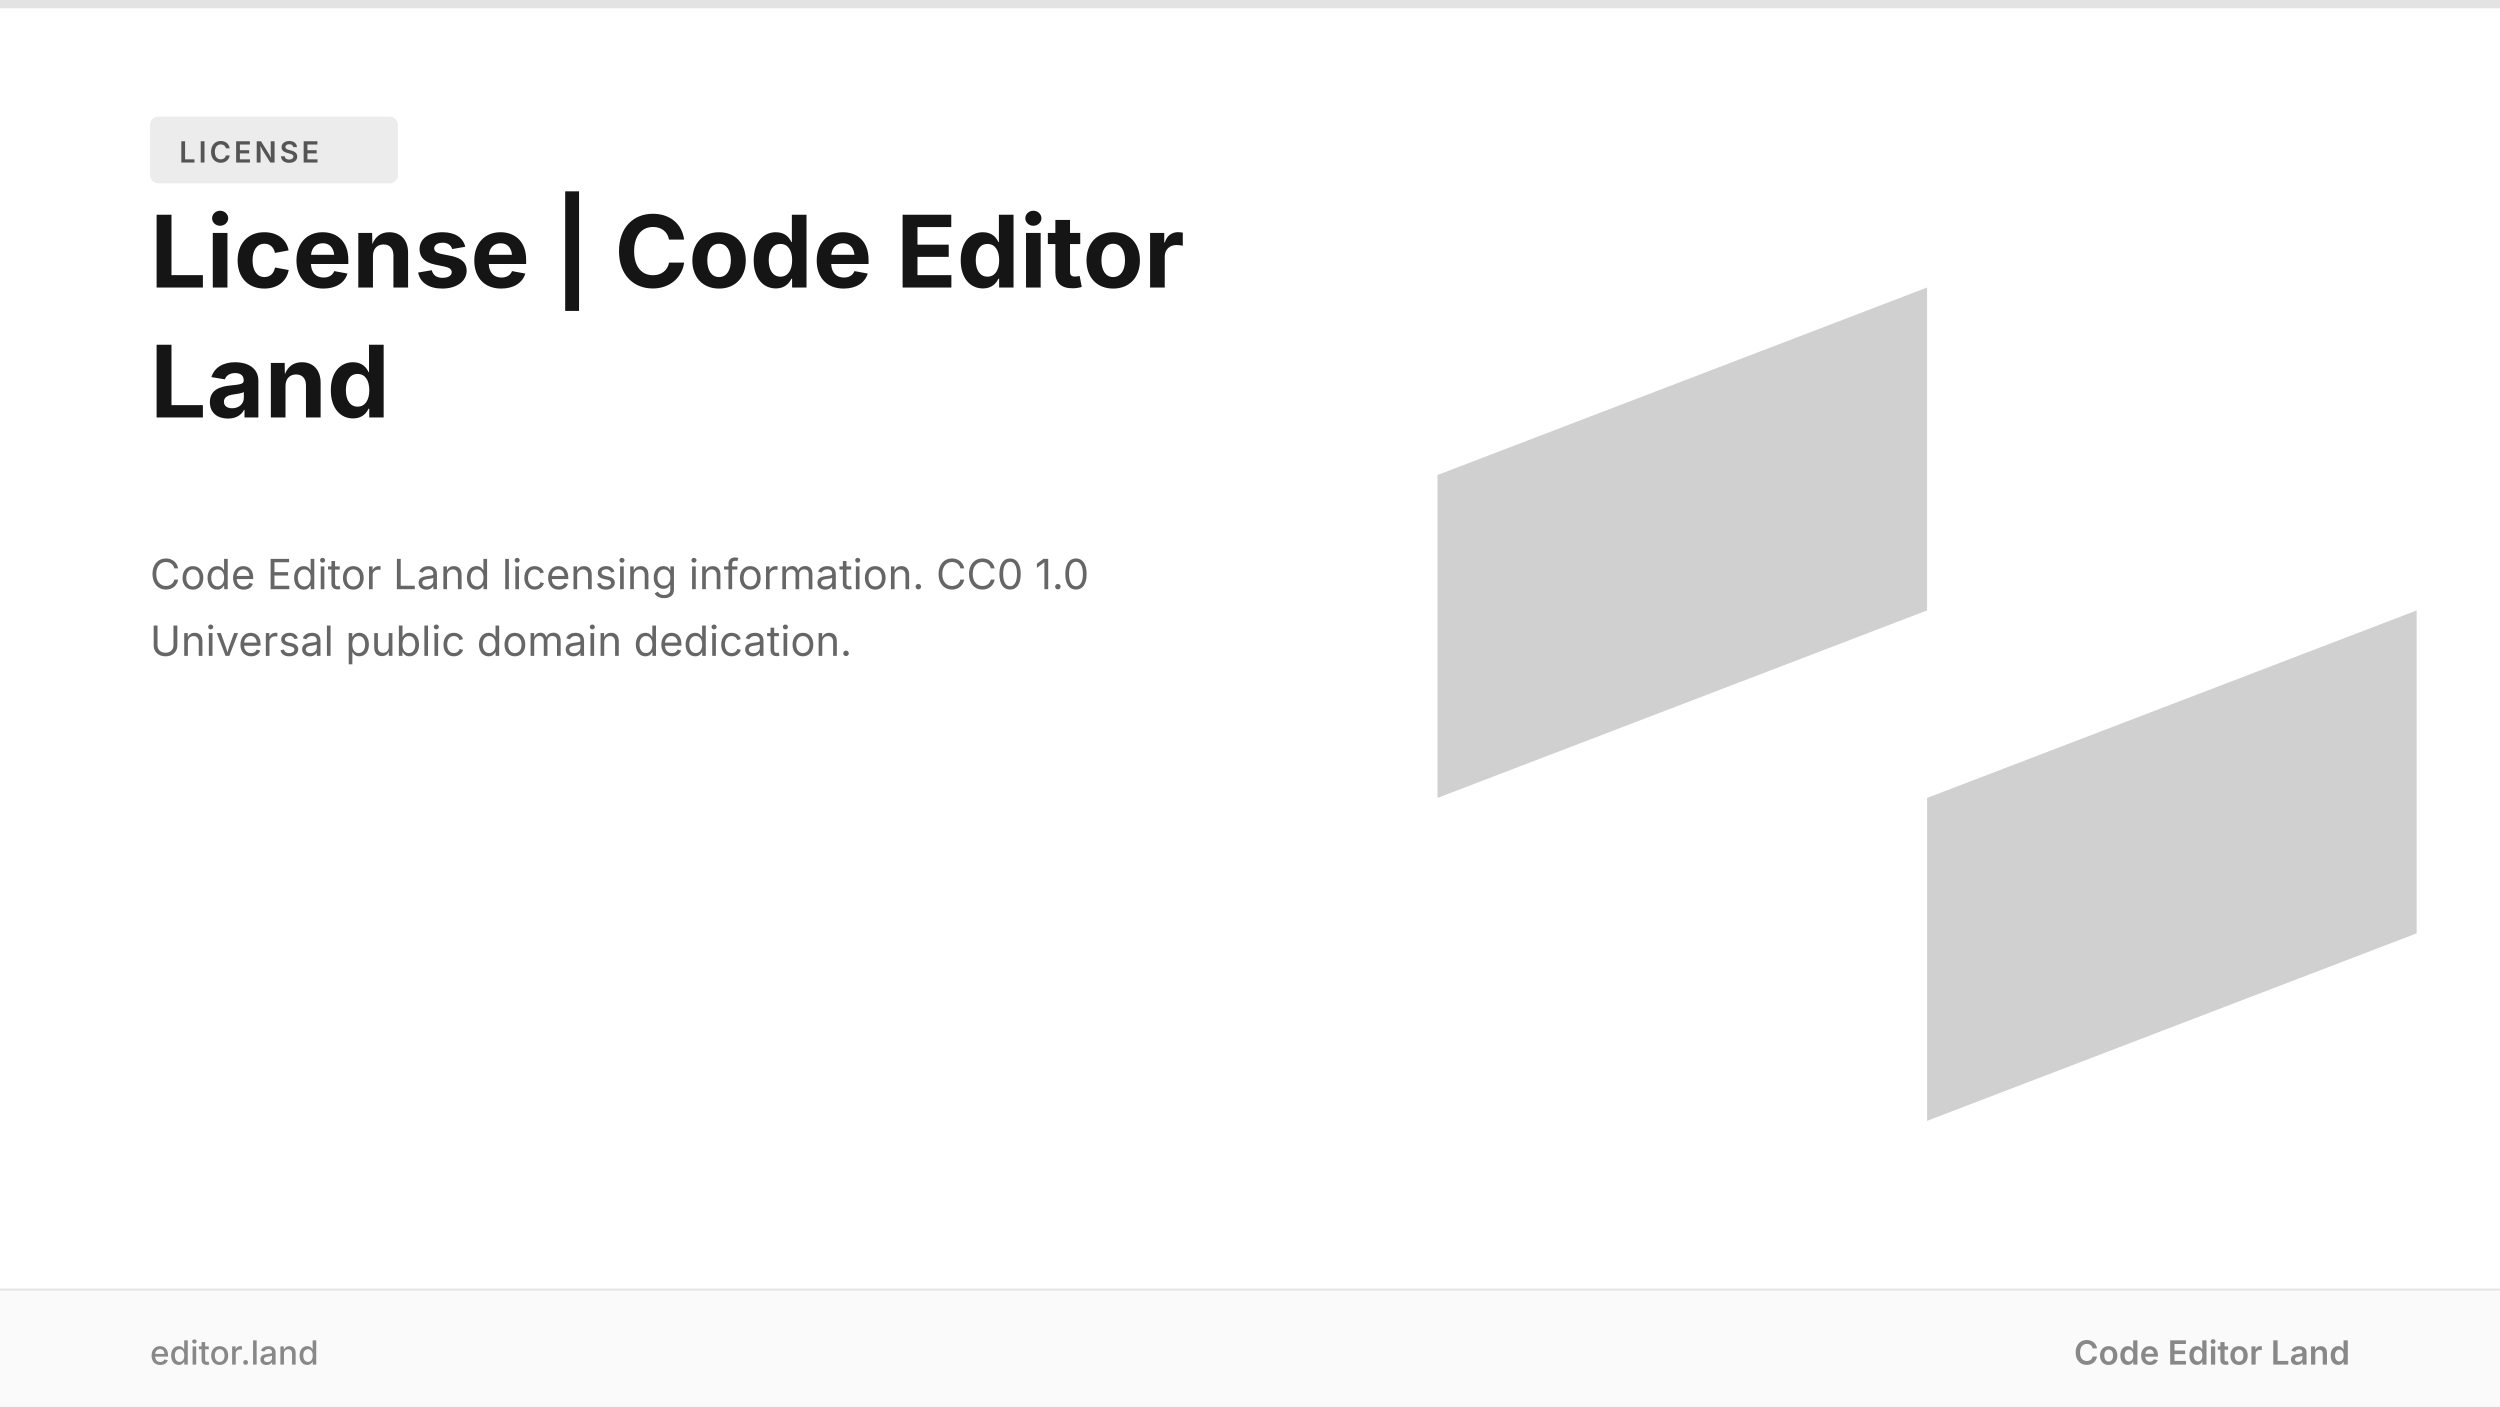
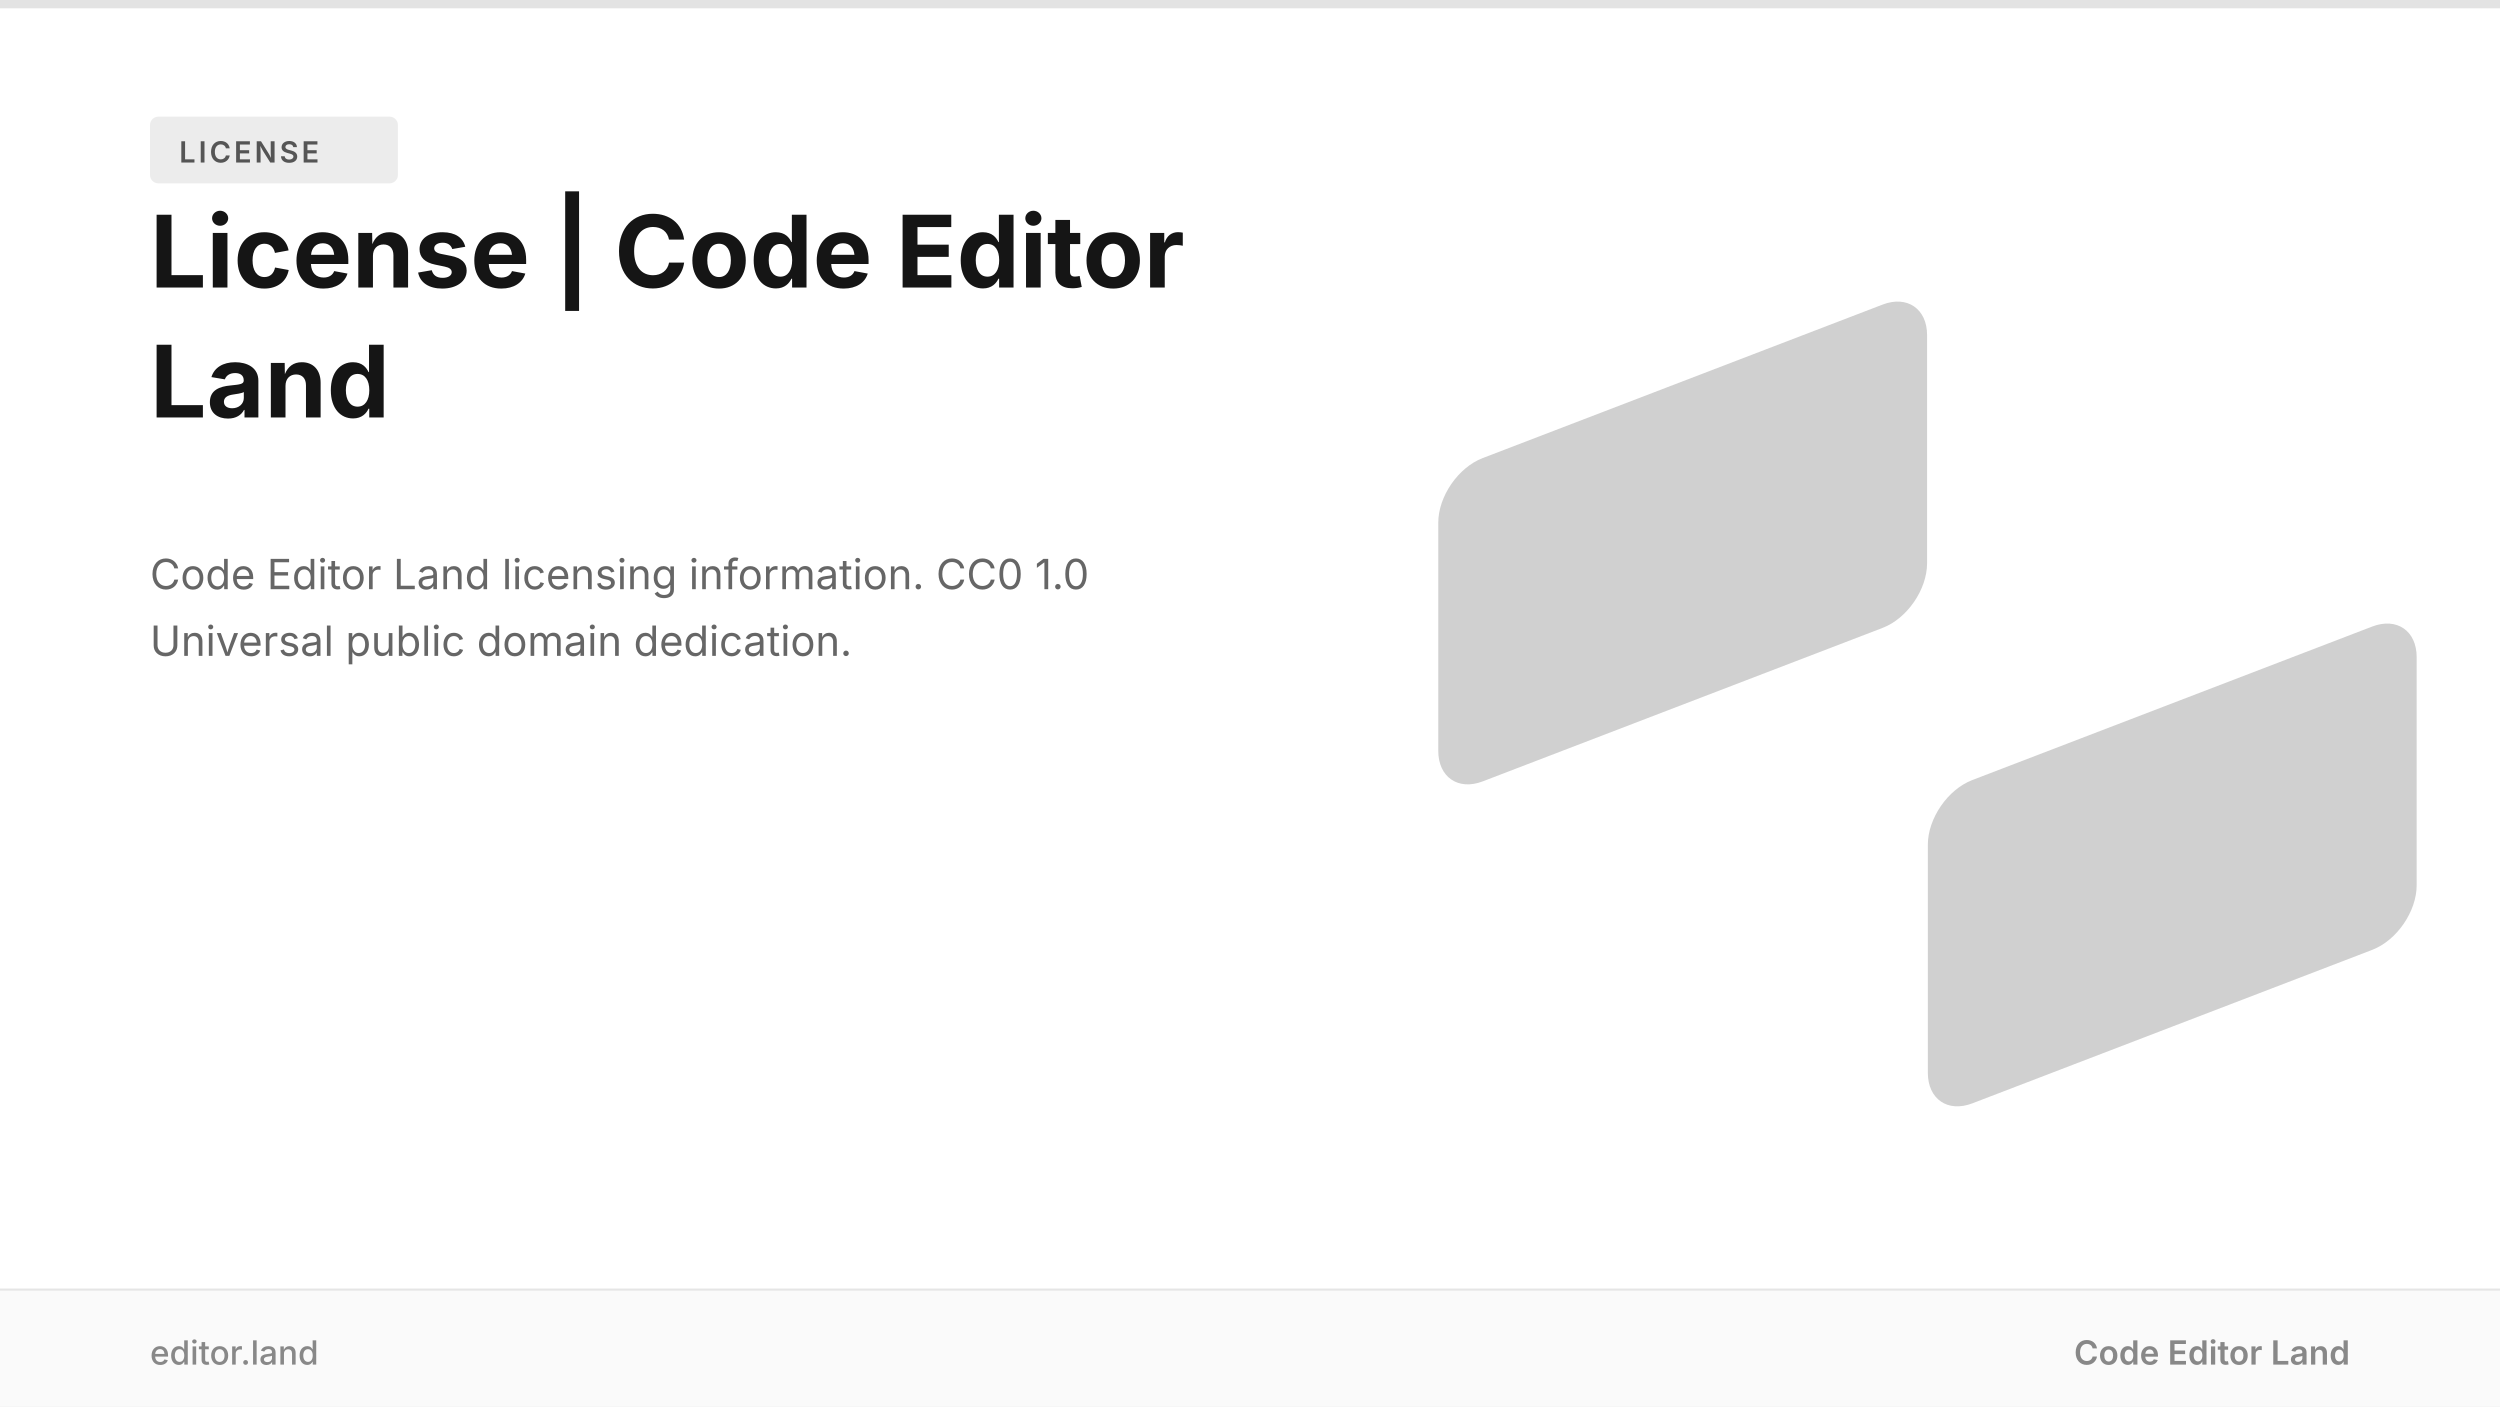
<svg xmlns="http://www.w3.org/2000/svg" width="1200" height="675" viewBox="0 0 1200 675">
  <path fill="#fff" d="M0 0h1200v675H0z" />
  <path fill="#151515" fill-opacity=".12" d="M0 0h1200v4H0z" />
-   <path fill="#151515" fill-opacity=".2" d="m925 138-235 90v155l235-90zm235 155-235 90v155l235-90z" />
+   <rect width="1005.28" height="620.771" fill="#151515" fill-opacity=".2" rx="91.389" transform="matrix(-.2334 .08959 0 .25 925 138)" />
+   <rect width="1005.28" height="620.771" fill="#151515" fill-opacity=".2" rx="91.389" transform="matrix(-.2334 .08959 0 .25 1160 292.55)" />
  <rect width="119" height="32" x="72" y="56" fill="#151515" fill-opacity=".08" rx="4" />
  <text x="86" y="78" fill="#555" font-family="system-ui, -apple-system, 'Segoe UI', sans-serif" font-size="14" font-weight="600" letter-spacing=".1em">LICENSE</text>
  <text x="72" y="138" fill="#151515" font-family="system-ui, -apple-system, 'Segoe UI', sans-serif" font-size="48" font-weight="700">License | Code Editor</text>
  <text x="72" y="200.4" fill="#151515" font-family="system-ui, -apple-system, 'Segoe UI', sans-serif" font-size="48" font-weight="700">Land</text>
  <text x="72" y="282.8" fill="#666" font-family="system-ui, -apple-system, 'Segoe UI', sans-serif" font-size="20" font-weight="400">Code Editor Land licensing information. CC0 1.0</text>
  <text x="72" y="314.8" fill="#666" font-family="system-ui, -apple-system, 'Segoe UI', sans-serif" font-size="20" font-weight="400">Universal public domain dedication.</text>
  <path fill="#fafafa" d="M0 619h1200v56H0z" />
  <path stroke="#e5e5e5" d="M0 619h1200" />
  <text x="72" y="655" fill="#888" font-family="system-ui, -apple-system, 'Segoe UI', sans-serif" font-size="16" font-weight="500">editor.land</text>
  <text x="1128" y="655" fill="#888" font-family="system-ui, -apple-system, 'Segoe UI', sans-serif" font-size="16" font-weight="600" text-anchor="end">Code Editor Land</text>
</svg>
